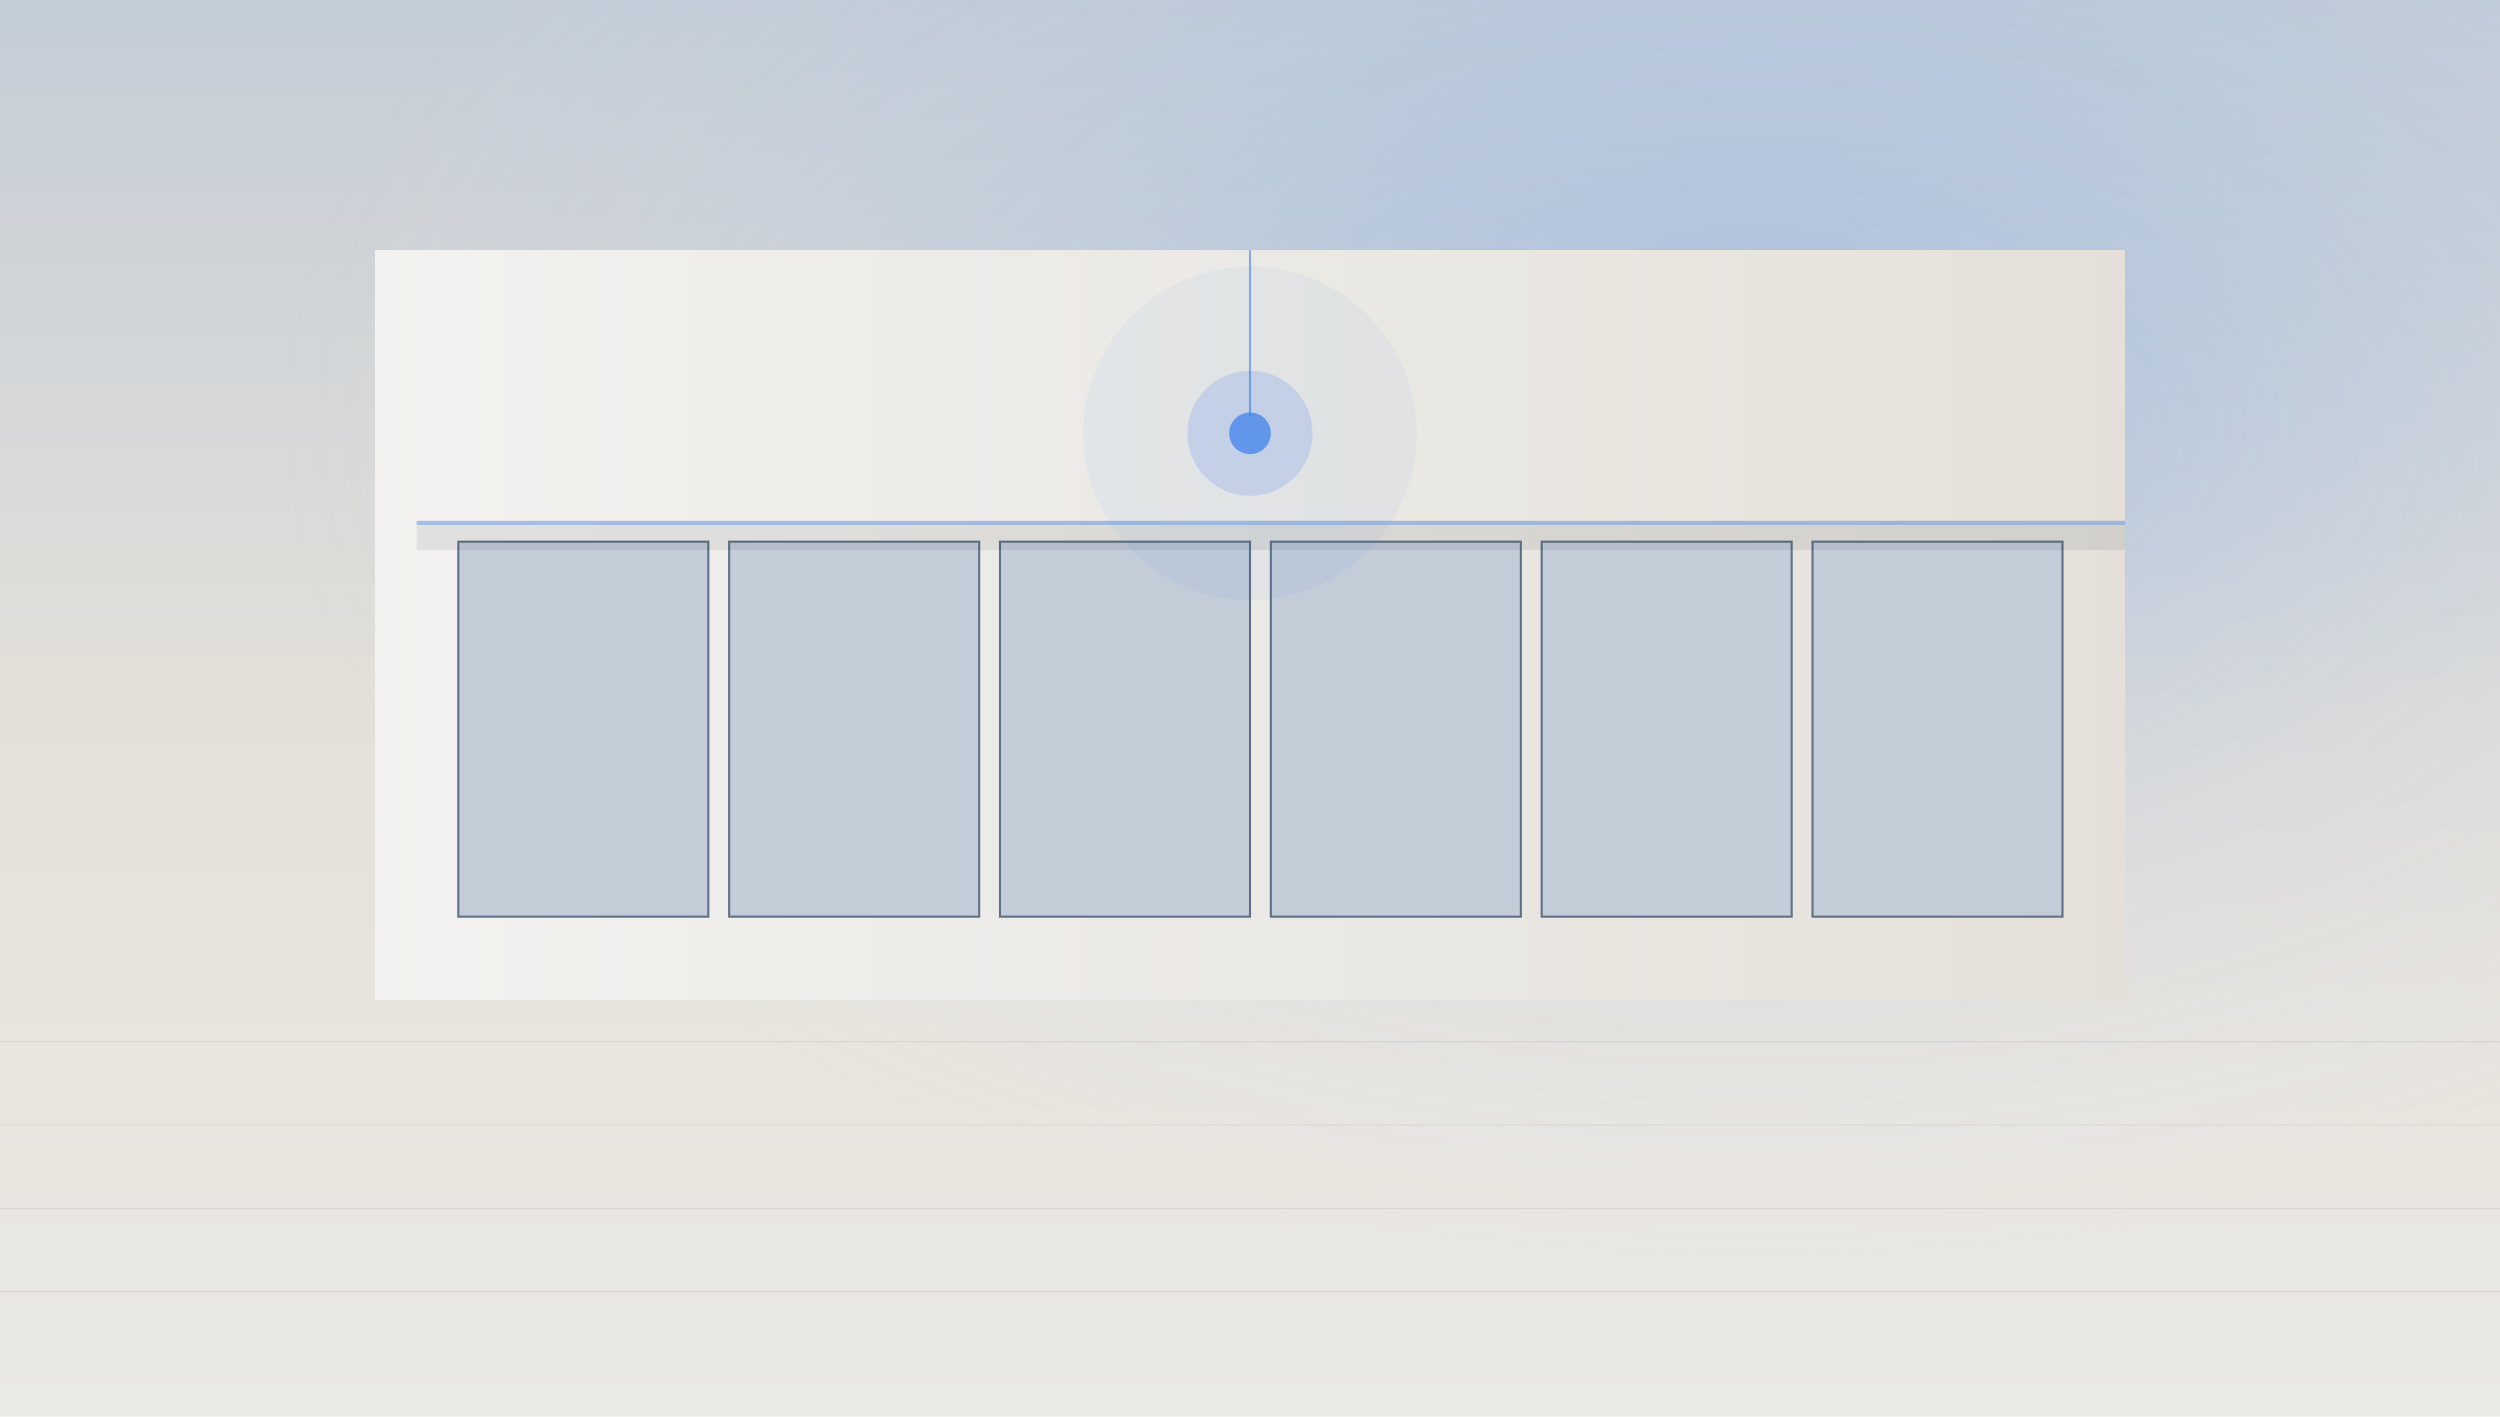
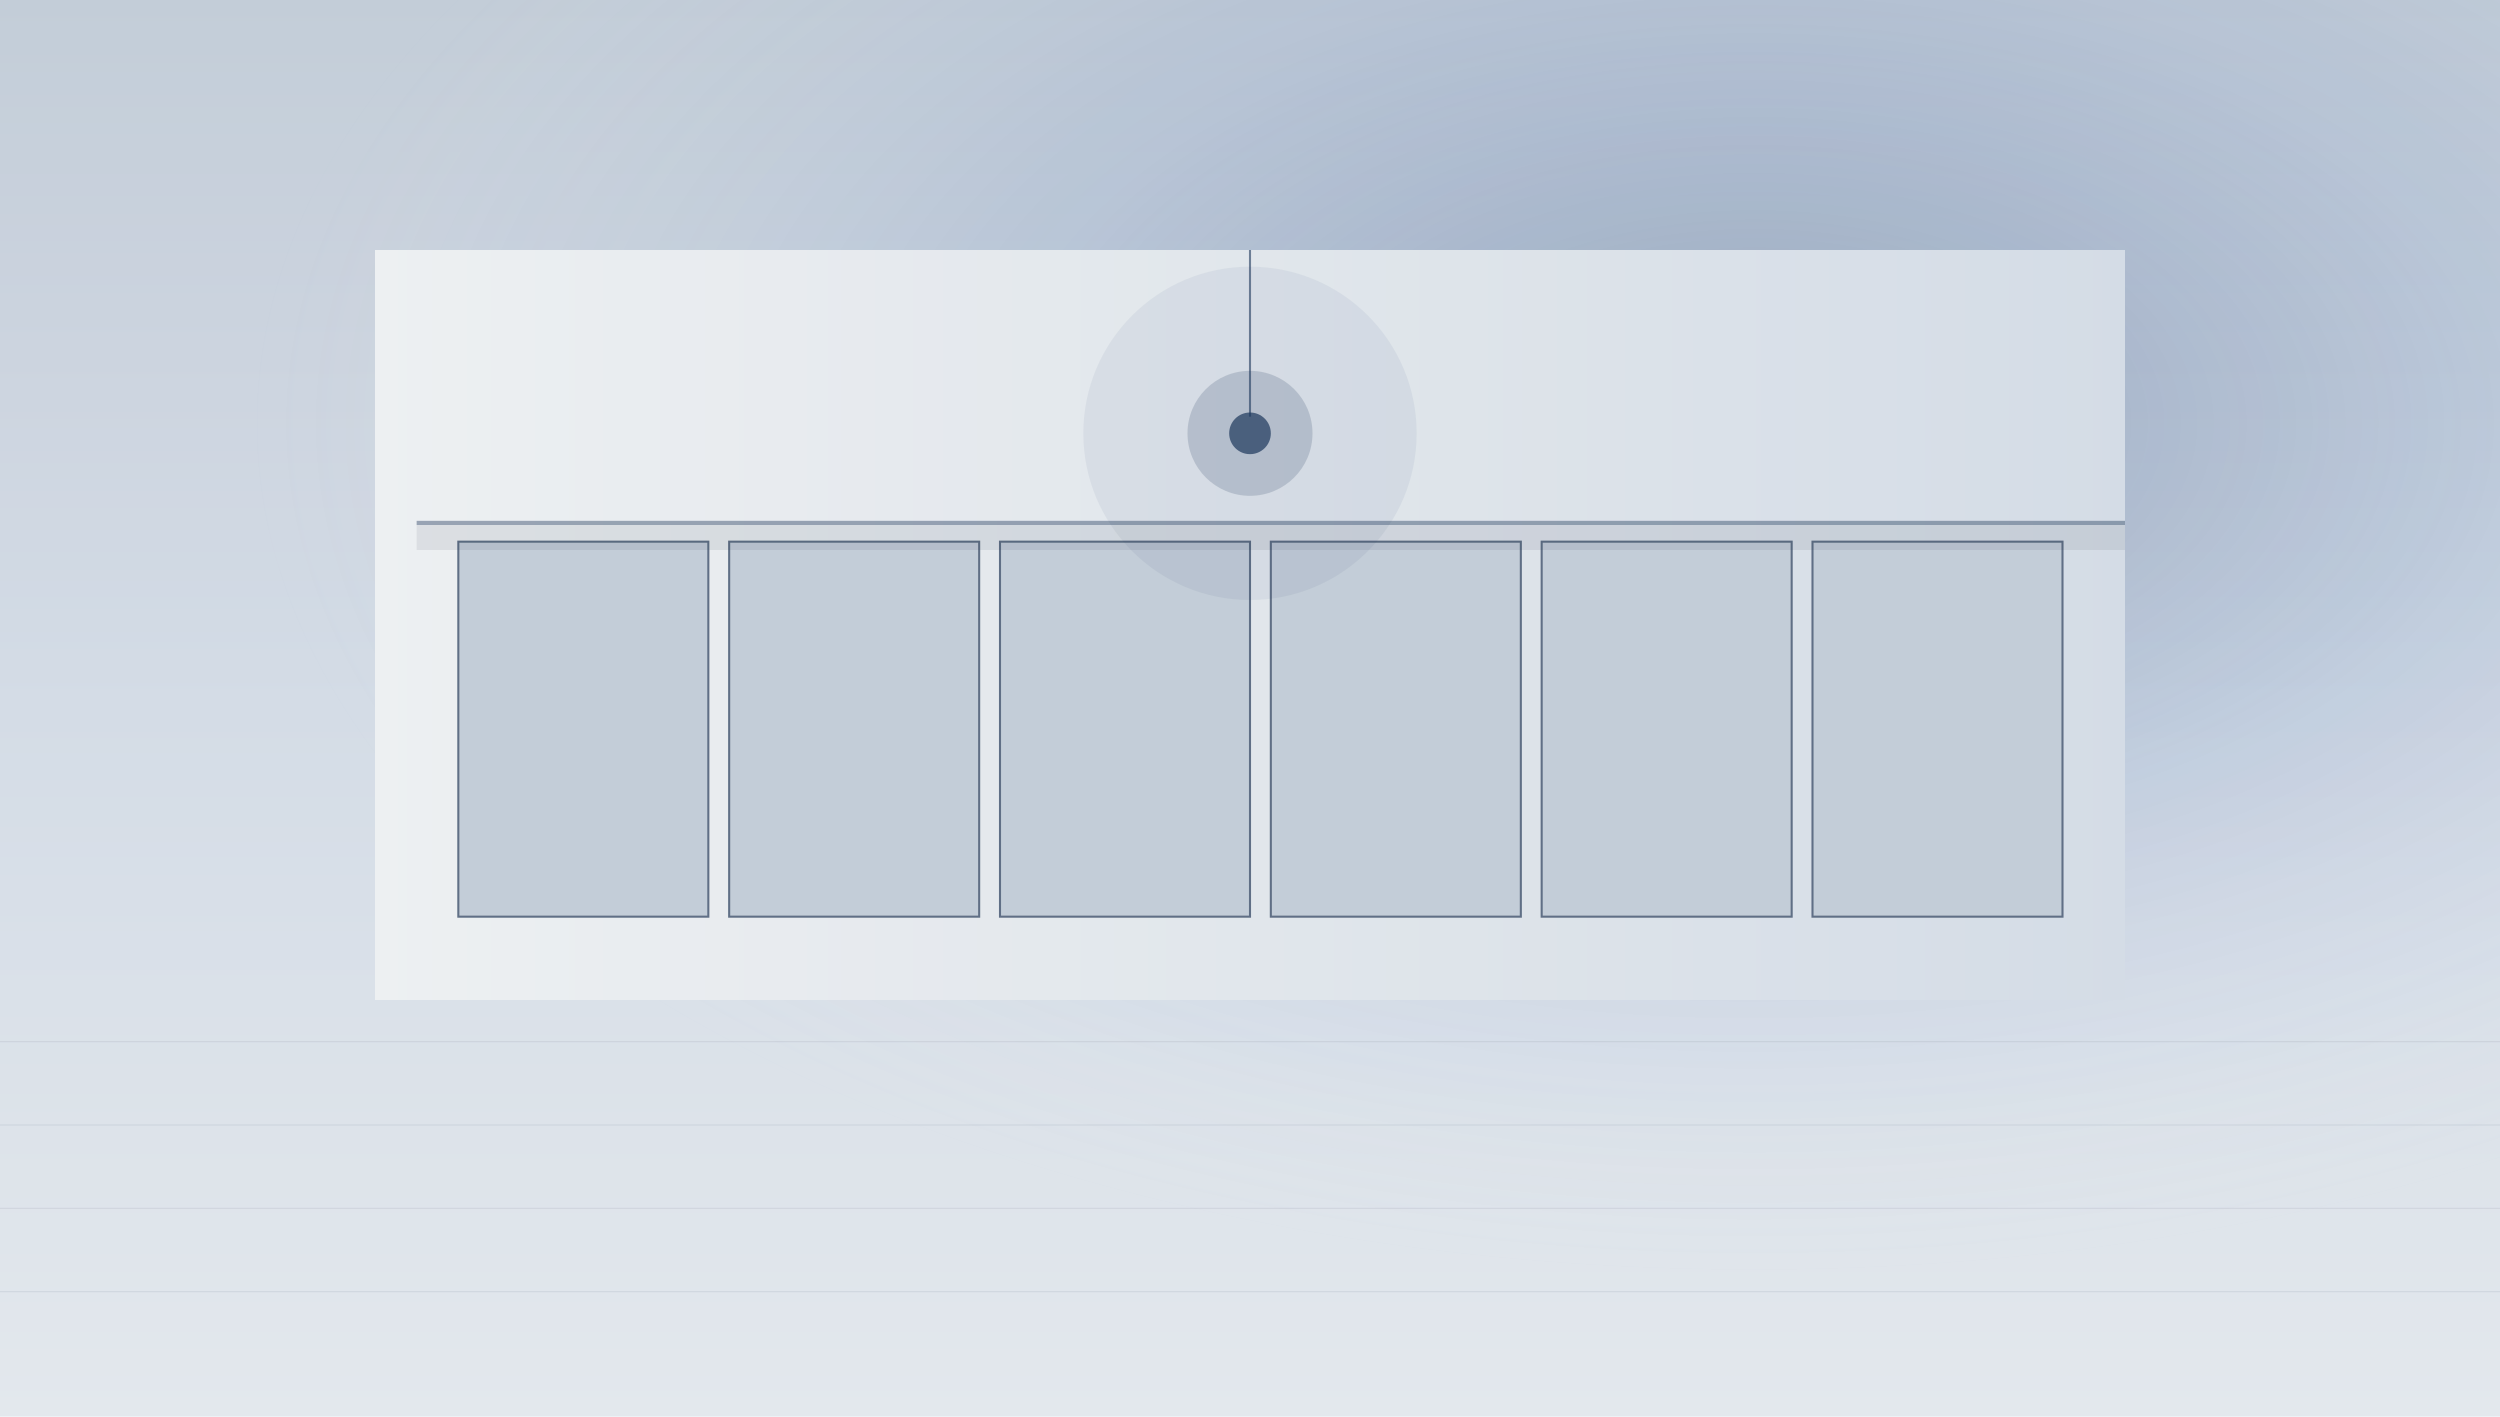
<svg xmlns="http://www.w3.org/2000/svg" viewBox="0 0 1200 680" preserveAspectRatio="xMidYMid slice">
  <defs>
    <linearGradient id="floor" x1="0" y1="1" x2="0" y2="0">
-       <stop offset="0" stop-color="#F5F2ED" />
-       <stop offset="0.5" stop-color="#EDE9E2" />
+       <stop offset="0" stop-color="#ECF1F7" />
+       <stop offset="0.5" stop-color="#DDE5EF" />
      <stop offset="1" stop-color="#CBD5E1" />
    </linearGradient>
    <radialGradient id="glow" cx="0.7" cy="0.3" r="0.6">
-       <stop offset="0" stop-color="#3B82F6" stop-opacity="0.28" />
-       <stop offset="0.5" stop-color="#60A5FA" stop-opacity="0.1" />
-       <stop offset="1" stop-color="#F5F2ED" stop-opacity="0" />
+       <stop offset="0" stop-color="#1E3A5F" stop-opacity="0.28" />
+       <stop offset="0.5" stop-color="#2556A8" stop-opacity="0.1" />
+       <stop offset="1" stop-color="#ECF1F7" stop-opacity="0" />
    </radialGradient>
    <linearGradient id="wall" x1="0" y1="0" x2="1" y2="0">
-       <stop offset="0" stop-color="#FDFCFA" />
-       <stop offset="1" stop-color="#EDE9E2" />
+       <stop offset="0" stop-color="#F7FAFC" />
+       <stop offset="1" stop-color="#DDE5EF" />
    </linearGradient>
  </defs>
  <rect width="1200" height="680" fill="url(#floor)" />
  <rect width="1200" height="680" fill="url(#glow)" />
  <rect x="180" y="120" width="840" height="360" fill="url(#wall)" />
  <g stroke="#64748B" stroke-width="1" fill="#CBD5E1">
    <rect x="220" y="260" width="120" height="180" />
    <rect x="350" y="260" width="120" height="180" />
    <rect x="480" y="260" width="120" height="180" />
    <rect x="610" y="260" width="120" height="180" />
    <rect x="740" y="260" width="120" height="180" />
    <rect x="870" y="260" width="120" height="180" />
  </g>
-   <rect x="200" y="250" width="820" height="14" fill="#0F172A" opacity="0.08" />
-   <rect x="200" y="250" width="820" height="2" fill="#3B82F6" opacity="0.35" />
-   <line x1="600" y1="120" x2="600" y2="200" stroke="#3B82F6" stroke-width="1" opacity="0.6" />
-   <circle cx="600" cy="208" r="10" fill="#3B82F6" opacity="0.7" />
-   <circle cx="600" cy="208" r="30" fill="#3B82F6" opacity="0.18" />
-   <circle cx="600" cy="208" r="80" fill="#3B82F6" opacity="0.06" />
-   <g stroke="#0F172A" stroke-width="0.5" opacity="0.08">
+   <rect x="200" y="250" width="820" height="14" fill="#0B1A2E" opacity="0.08" />
+   <rect x="200" y="250" width="820" height="2" fill="#1E3A5F" opacity="0.35" />
+   <line x1="600" y1="120" x2="600" y2="200" stroke="#1E3A5F" stroke-width="1" opacity="0.6" />
+   <circle cx="600" cy="208" r="10" fill="#1E3A5F" opacity="0.7" />
+   <circle cx="600" cy="208" r="30" fill="#1E3A5F" opacity="0.18" />
+   <circle cx="600" cy="208" r="80" fill="#1E3A5F" opacity="0.06" />
+   <g stroke="#0B1A2E" stroke-width="0.5" opacity="0.08">
    <line x1="0" y1="500" x2="1200" y2="500" />
    <line x1="0" y1="540" x2="1200" y2="540" />
    <line x1="0" y1="580" x2="1200" y2="580" />
    <line x1="0" y1="620" x2="1200" y2="620" />
  </g>
  <rect width="1200" height="680" fill="#000" opacity="0.04" />
</svg>
